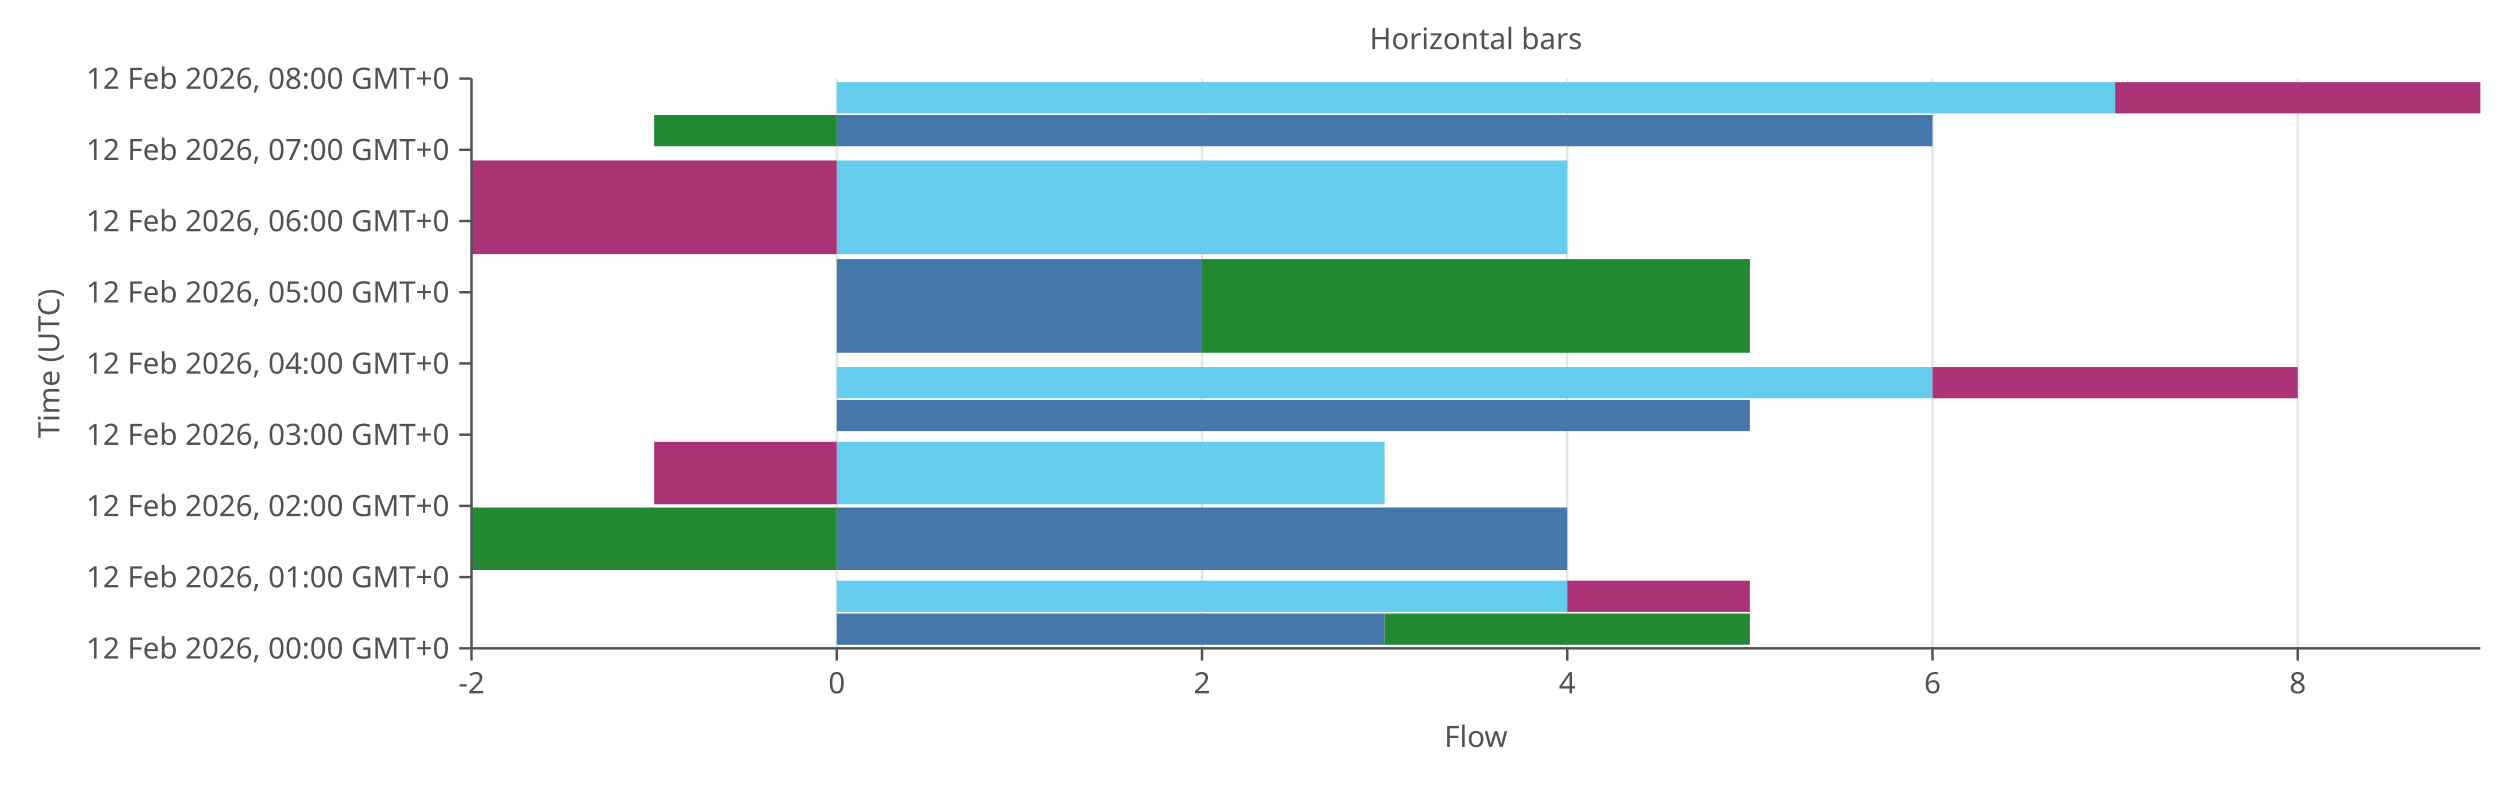
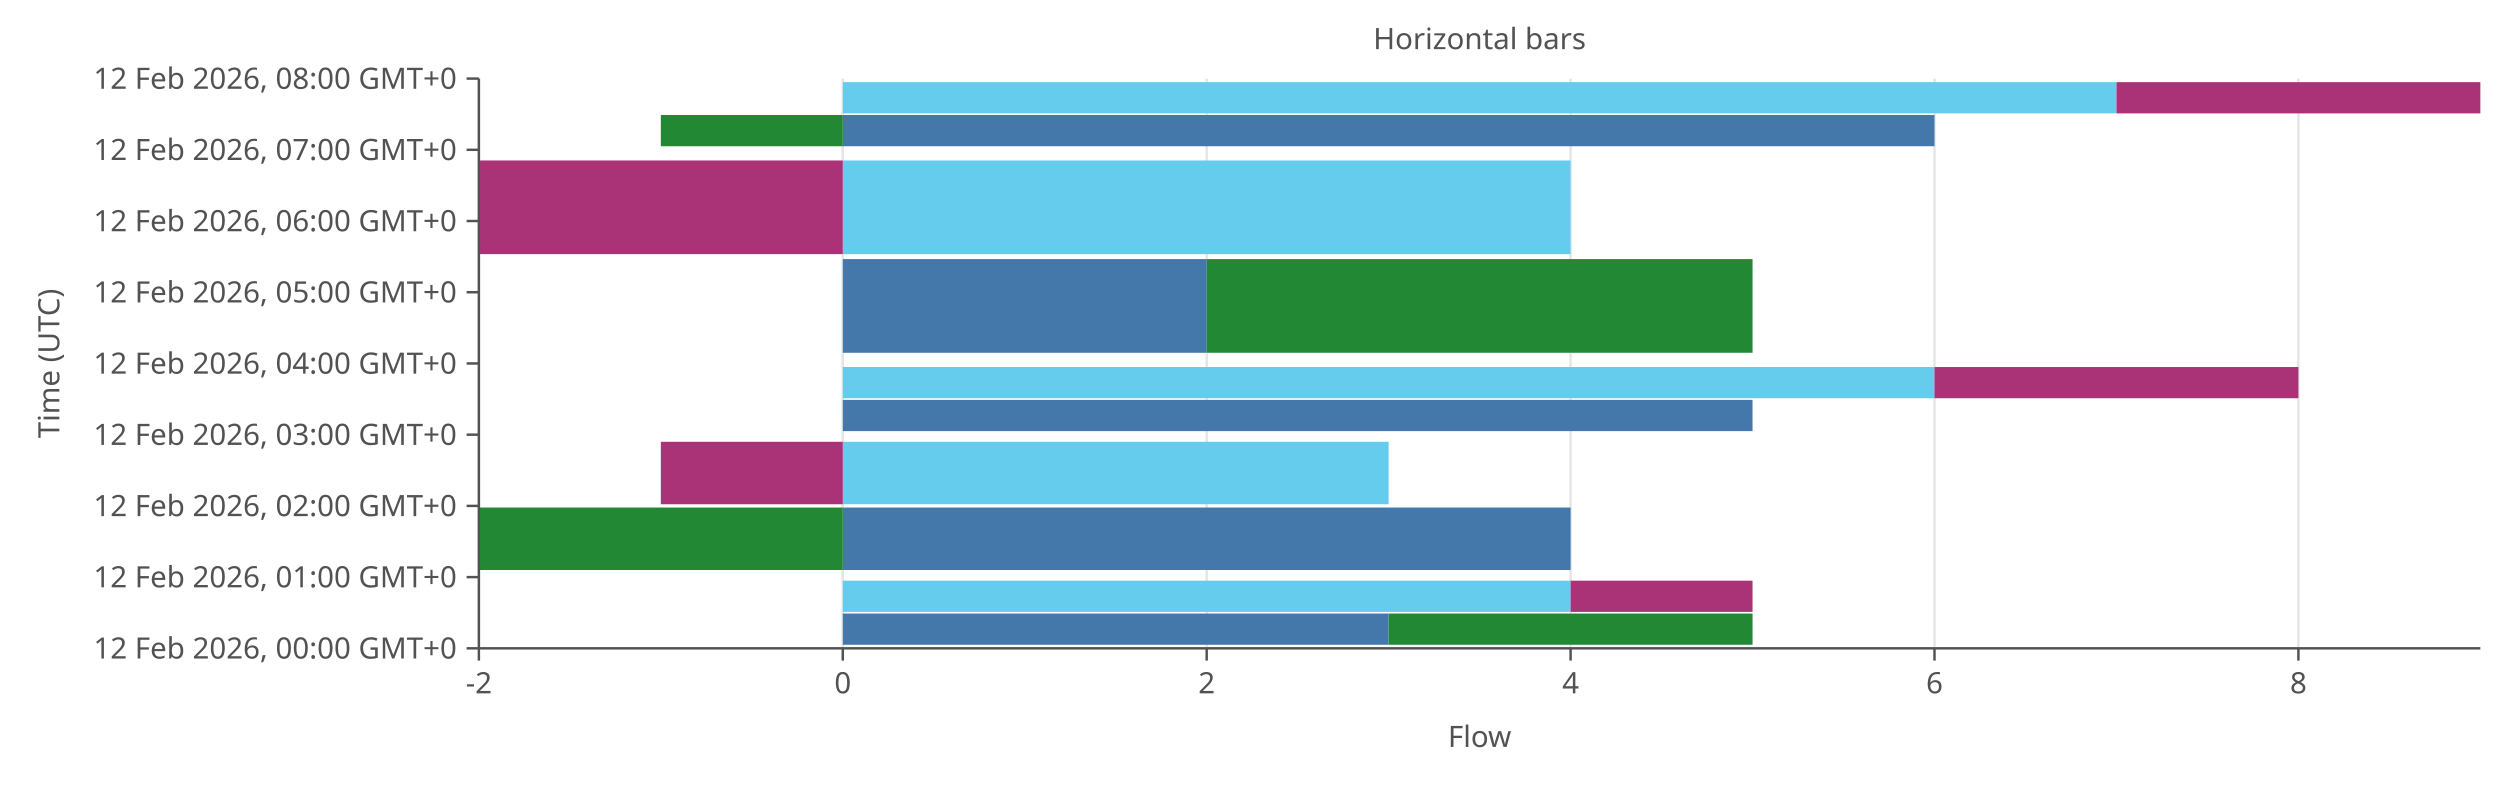
<svg xmlns="http://www.w3.org/2000/svg" class="fews-chart" role="img" style="display: block; color: rgb(82, 82, 82); font-family: sans-serif; font-size: 12px; width: 1018px; height: 320px; overflow: hidden; background-color: rgba(0, 0, 0, 0); background-image: none; background-position: 0% 0%; background-repeat: repeat; background-size: auto; font-weight: 400; line-height: 18px; color-scheme: light dark; letter-spacing: normal; word-spacing: 0px; text-rendering: auto; shape-rendering: auto;" width="1018" height="320" viewBox="0 0 1018 320" aria-label="Horizontal bars">
-   <rect width="818" height="232" display="" x="192" y="32" fill="var(--fews-chart-background, #ffffff)" />
+   <rect width="815" height="232" display="" x="195" y="32" fill="var(--fews-chart-background, #ffffff)" />
  <path display="none" fill="var(--fews-chart-background, #ffffff)" />
  <defs>
    <clipPath id="fews-visual-clip">
-       <rect x="192" y="32" width="818" height="232" />
+       <rect x="195" y="32" width="815" height="232" />
    </clipPath>
  </defs>
  <g data-layer="grid" stroke="var(--fews-chart-grid, #e5e5e5)">
-     <line x1="192" x2="192" y1="32" y2="264" stroke="inherit" />
-     <line x1="340.727" x2="340.727" y1="32" y2="264" stroke="inherit" />
-     <line x1="489.455" x2="489.455" y1="32" y2="264" stroke="inherit" />
-     <line x1="638.182" x2="638.182" y1="32" y2="264" stroke="inherit" />
-     <line x1="786.909" x2="786.909" y1="32" y2="264" stroke="inherit" />
-     <line x1="935.636" x2="935.636" y1="32" y2="264" stroke="inherit" />
+     <line x1="195" x2="195" y1="32" y2="264" stroke="inherit" />
+     <line x1="343.182" x2="343.182" y1="32" y2="264" stroke="inherit" />
+     <line x1="491.364" x2="491.364" y1="32" y2="264" stroke="inherit" />
+     <line x1="639.545" x2="639.545" y1="32" y2="264" stroke="inherit" />
+     <line x1="787.727" x2="787.727" y1="32" y2="264" stroke="inherit" />
+     <line x1="935.909" x2="935.909" y1="32" y2="264" stroke="inherit" />
  </g>
  <g data-layer="marks" clip-path="url(#fews-visual-clip)">
    <g data-mark="bar" data-mark-id="horizontal">
-       <rect data-mark="bar-segment" data-key="[&quot;upstream&quot;,0]" data-layer-id="upstream" data-sample-id="0" x="340.727" y="249.835" width="223.091" height="12.715" fill="#4477aa" fill-opacity="1" stroke="none" stroke-width="0" />
-       <rect data-mark="bar-segment" data-key="[&quot;lateral&quot;,0]" data-layer-id="lateral" data-sample-id="0" x="563.818" y="249.835" width="148.727" height="12.715" fill="#228833" fill-opacity="1" stroke="none" stroke-width="0" />
-       <rect data-mark="bar-segment" data-key="[&quot;forecast-upstream&quot;,0]" data-layer-id="forecast-upstream" data-sample-id="0" x="340.727" y="236.45" width="297.455" height="12.715" fill="#66ccee" fill-opacity="1" stroke="none" stroke-width="0" />
-       <rect data-mark="bar-segment" data-key="[&quot;forecast-lateral&quot;,0]" data-layer-id="forecast-lateral" data-sample-id="0" x="638.182" y="236.45" width="74.364" height="12.715" fill="#aa3377" fill-opacity="1" stroke="none" stroke-width="0" />
-       <rect data-mark="bar-segment" data-key="[&quot;upstream&quot;,1]" data-layer-id="upstream" data-sample-id="1" x="340.727" y="206.669" width="297.455" height="25.431" fill="#4477aa" fill-opacity="1" stroke="none" stroke-width="0" />
-       <rect data-mark="bar-segment" data-key="[&quot;lateral&quot;,1]" data-layer-id="lateral" data-sample-id="1" x="192" y="206.669" width="148.727" height="25.431" fill="#228833" fill-opacity="1" stroke="none" stroke-width="0" />
-       <rect data-mark="bar-segment" data-key="[&quot;forecast-upstream&quot;,1]" data-layer-id="forecast-upstream" data-sample-id="1" x="340.727" y="179.9" width="223.091" height="25.431" fill="#66ccee" fill-opacity="1" stroke="none" stroke-width="0" />
-       <rect data-mark="bar-segment" data-key="[&quot;forecast-lateral&quot;,1]" data-layer-id="forecast-lateral" data-sample-id="1" x="266.364" y="179.9" width="74.364" height="25.431" fill="#aa3377" fill-opacity="1" stroke="none" stroke-width="0" />
-       <rect data-mark="bar-segment" data-key="[&quot;upstream&quot;,2]" data-layer-id="upstream" data-sample-id="2" x="340.727" y="162.835" width="371.818" height="12.715" fill="#4477aa" fill-opacity="1" stroke="none" stroke-width="0" />
-       <rect data-mark="bar-segment" data-key="[&quot;forecast-upstream&quot;,2]" data-layer-id="forecast-upstream" data-sample-id="2" x="340.727" y="149.45" width="446.182" height="12.715" fill="#66ccee" fill-opacity="1" stroke="none" stroke-width="0" />
-       <rect data-mark="bar-segment" data-key="[&quot;forecast-lateral&quot;,2]" data-layer-id="forecast-lateral" data-sample-id="2" x="786.909" y="149.45" width="148.727" height="12.715" fill="#aa3377" fill-opacity="1" stroke="none" stroke-width="0" />
-       <rect data-mark="bar-segment" data-key="[&quot;upstream&quot;,3]" data-layer-id="upstream" data-sample-id="3" x="340.727" y="105.504" width="148.727" height="38.146" fill="#4477aa" fill-opacity="1" stroke="none" stroke-width="0" />
-       <rect data-mark="bar-segment" data-key="[&quot;lateral&quot;,3]" data-layer-id="lateral" data-sample-id="3" x="489.455" y="105.504" width="223.091" height="38.146" fill="#228833" fill-opacity="1" stroke="none" stroke-width="0" />
-       <rect data-mark="bar-segment" data-key="[&quot;forecast-upstream&quot;,3]" data-layer-id="forecast-upstream" data-sample-id="3" x="340.727" y="65.35" width="297.455" height="38.146" fill="#66ccee" fill-opacity="1" stroke="none" stroke-width="0" />
-       <rect data-mark="bar-segment" data-key="[&quot;forecast-lateral&quot;,3]" data-layer-id="forecast-lateral" data-sample-id="3" x="192" y="65.35" width="148.727" height="38.146" fill="#aa3377" fill-opacity="1" stroke="none" stroke-width="0" />
-       <rect data-mark="bar-segment" data-key="[&quot;upstream&quot;,4]" data-layer-id="upstream" data-sample-id="4" x="340.727" y="46.835" width="446.182" height="12.715" fill="#4477aa" fill-opacity="1" stroke="none" stroke-width="0" />
-       <rect data-mark="bar-segment" data-key="[&quot;lateral&quot;,4]" data-layer-id="lateral" data-sample-id="4" x="266.364" y="46.835" width="74.364" height="12.715" fill="#228833" fill-opacity="1" stroke="none" stroke-width="0" />
-       <rect data-mark="bar-segment" data-key="[&quot;forecast-upstream&quot;,4]" data-layer-id="forecast-upstream" data-sample-id="4" x="340.727" y="33.45" width="520.545" height="12.715" fill="#66ccee" fill-opacity="1" stroke="none" stroke-width="0" />
-       <rect data-mark="bar-segment" data-key="[&quot;forecast-lateral&quot;,4]" data-layer-id="forecast-lateral" data-sample-id="4" x="861.273" y="33.45" width="148.727" height="12.715" fill="#aa3377" fill-opacity="1" stroke="none" stroke-width="0" />
+       <rect data-mark="bar-segment" data-key="[&quot;upstream&quot;,0]" data-layer-id="upstream" data-sample-id="0" x="343.182" y="249.835" width="222.273" height="12.715" fill="#4477aa" fill-opacity="1" stroke="none" stroke-width="0" />
+       <rect data-mark="bar-segment" data-key="[&quot;lateral&quot;,0]" data-layer-id="lateral" data-sample-id="0" x="565.455" y="249.835" width="148.182" height="12.715" fill="#228833" fill-opacity="1" stroke="none" stroke-width="0" />
+       <rect data-mark="bar-segment" data-key="[&quot;forecast-upstream&quot;,0]" data-layer-id="forecast-upstream" data-sample-id="0" x="343.182" y="236.45" width="296.364" height="12.715" fill="#66ccee" fill-opacity="1" stroke="none" stroke-width="0" />
+       <rect data-mark="bar-segment" data-key="[&quot;forecast-lateral&quot;,0]" data-layer-id="forecast-lateral" data-sample-id="0" x="639.545" y="236.45" width="74.091" height="12.715" fill="#aa3377" fill-opacity="1" stroke="none" stroke-width="0" />
+       <rect data-mark="bar-segment" data-key="[&quot;upstream&quot;,1]" data-layer-id="upstream" data-sample-id="1" x="343.182" y="206.669" width="296.364" height="25.431" fill="#4477aa" fill-opacity="1" stroke="none" stroke-width="0" />
+       <rect data-mark="bar-segment" data-key="[&quot;lateral&quot;,1]" data-layer-id="lateral" data-sample-id="1" x="195" y="206.669" width="148.182" height="25.431" fill="#228833" fill-opacity="1" stroke="none" stroke-width="0" />
+       <rect data-mark="bar-segment" data-key="[&quot;forecast-upstream&quot;,1]" data-layer-id="forecast-upstream" data-sample-id="1" x="343.182" y="179.9" width="222.273" height="25.431" fill="#66ccee" fill-opacity="1" stroke="none" stroke-width="0" />
+       <rect data-mark="bar-segment" data-key="[&quot;forecast-lateral&quot;,1]" data-layer-id="forecast-lateral" data-sample-id="1" x="269.091" y="179.9" width="74.091" height="25.431" fill="#aa3377" fill-opacity="1" stroke="none" stroke-width="0" />
+       <rect data-mark="bar-segment" data-key="[&quot;upstream&quot;,2]" data-layer-id="upstream" data-sample-id="2" x="343.182" y="162.835" width="370.455" height="12.715" fill="#4477aa" fill-opacity="1" stroke="none" stroke-width="0" />
+       <rect data-mark="bar-segment" data-key="[&quot;forecast-upstream&quot;,2]" data-layer-id="forecast-upstream" data-sample-id="2" x="343.182" y="149.45" width="444.545" height="12.715" fill="#66ccee" fill-opacity="1" stroke="none" stroke-width="0" />
+       <rect data-mark="bar-segment" data-key="[&quot;forecast-lateral&quot;,2]" data-layer-id="forecast-lateral" data-sample-id="2" x="787.727" y="149.45" width="148.182" height="12.715" fill="#aa3377" fill-opacity="1" stroke="none" stroke-width="0" />
+       <rect data-mark="bar-segment" data-key="[&quot;upstream&quot;,3]" data-layer-id="upstream" data-sample-id="3" x="343.182" y="105.504" width="148.182" height="38.146" fill="#4477aa" fill-opacity="1" stroke="none" stroke-width="0" />
+       <rect data-mark="bar-segment" data-key="[&quot;lateral&quot;,3]" data-layer-id="lateral" data-sample-id="3" x="491.364" y="105.504" width="222.273" height="38.146" fill="#228833" fill-opacity="1" stroke="none" stroke-width="0" />
+       <rect data-mark="bar-segment" data-key="[&quot;forecast-upstream&quot;,3]" data-layer-id="forecast-upstream" data-sample-id="3" x="343.182" y="65.35" width="296.364" height="38.146" fill="#66ccee" fill-opacity="1" stroke="none" stroke-width="0" />
+       <rect data-mark="bar-segment" data-key="[&quot;forecast-lateral&quot;,3]" data-layer-id="forecast-lateral" data-sample-id="3" x="195" y="65.35" width="148.182" height="38.146" fill="#aa3377" fill-opacity="1" stroke="none" stroke-width="0" />
+       <rect data-mark="bar-segment" data-key="[&quot;upstream&quot;,4]" data-layer-id="upstream" data-sample-id="4" x="343.182" y="46.835" width="444.545" height="12.715" fill="#4477aa" fill-opacity="1" stroke="none" stroke-width="0" />
+       <rect data-mark="bar-segment" data-key="[&quot;lateral&quot;,4]" data-layer-id="lateral" data-sample-id="4" x="269.091" y="46.835" width="74.091" height="12.715" fill="#228833" fill-opacity="1" stroke="none" stroke-width="0" />
+       <rect data-mark="bar-segment" data-key="[&quot;forecast-upstream&quot;,4]" data-layer-id="forecast-upstream" data-sample-id="4" x="343.182" y="33.45" width="518.636" height="12.715" fill="#66ccee" fill-opacity="1" stroke="none" stroke-width="0" />
+       <rect data-mark="bar-segment" data-key="[&quot;forecast-lateral&quot;,4]" data-layer-id="forecast-lateral" data-sample-id="4" x="861.818" y="33.45" width="148.182" height="12.715" fill="#aa3377" fill-opacity="1" stroke="none" stroke-width="0" />
    </g>
  </g>
  <g data-layer="axes">
    <g data-scale="t" data-position="left" fill="currentColor">
-       <line x1="192" x2="192" y1="32" y2="264" stroke="currentColor" />
-       <line x1="192" y1="264" x2="187" y2="264" stroke="currentColor" />
-       <text x="183" y="264" text-anchor="end" dominant-baseline="middle" font-family="sans-serif" font-size="12" font-weight="normal" style="font-variant-numeric: tabular-nums;">12 Feb 2026, 00:00 GMT+0</text>
-       <line x1="192" y1="235" x2="187" y2="235" stroke="currentColor" />
-       <text x="183" y="235" text-anchor="end" dominant-baseline="middle" font-family="sans-serif" font-size="12" font-weight="normal" style="font-variant-numeric: tabular-nums;">12 Feb 2026, 01:00 GMT+0</text>
-       <line x1="192" y1="206" x2="187" y2="206" stroke="currentColor" />
-       <text x="183" y="206" text-anchor="end" dominant-baseline="middle" font-family="sans-serif" font-size="12" font-weight="normal" style="font-variant-numeric: tabular-nums;">12 Feb 2026, 02:00 GMT+0</text>
-       <line x1="192" y1="177" x2="187" y2="177" stroke="currentColor" />
-       <text x="183" y="177" text-anchor="end" dominant-baseline="middle" font-family="sans-serif" font-size="12" font-weight="normal" style="font-variant-numeric: tabular-nums;">12 Feb 2026, 03:00 GMT+0</text>
-       <line x1="192" y1="148" x2="187" y2="148" stroke="currentColor" />
-       <text x="183" y="148" text-anchor="end" dominant-baseline="middle" font-family="sans-serif" font-size="12" font-weight="normal" style="font-variant-numeric: tabular-nums;">12 Feb 2026, 04:00 GMT+0</text>
-       <line x1="192" y1="119" x2="187" y2="119" stroke="currentColor" />
-       <text x="183" y="119" text-anchor="end" dominant-baseline="middle" font-family="sans-serif" font-size="12" font-weight="normal" style="font-variant-numeric: tabular-nums;">12 Feb 2026, 05:00 GMT+0</text>
-       <line x1="192" y1="90" x2="187" y2="90" stroke="currentColor" />
-       <text x="183" y="90" text-anchor="end" dominant-baseline="middle" font-family="sans-serif" font-size="12" font-weight="normal" style="font-variant-numeric: tabular-nums;">12 Feb 2026, 06:00 GMT+0</text>
-       <line x1="192" y1="61" x2="187" y2="61" stroke="currentColor" />
-       <text x="183" y="61" text-anchor="end" dominant-baseline="middle" font-family="sans-serif" font-size="12" font-weight="normal" style="font-variant-numeric: tabular-nums;">12 Feb 2026, 07:00 GMT+0</text>
-       <line x1="192" y1="32" x2="187" y2="32" stroke="currentColor" />
-       <text x="183" y="32" text-anchor="end" dominant-baseline="middle" font-family="sans-serif" font-size="12" font-weight="normal" style="font-variant-numeric: tabular-nums;">12 Feb 2026, 08:00 GMT+0</text>
+       <line x1="195" x2="195" y1="32" y2="264" stroke="currentColor" />
+       <line x1="195" y1="264" x2="190" y2="264" stroke="currentColor" />
+       <text x="186" y="264" text-anchor="end" dominant-baseline="middle" font-family="sans-serif" font-size="12" font-weight="normal" style="font-variant-numeric: tabular-nums;">12 Feb 2026, 00:00 GMT+0</text>
+       <line x1="195" y1="235" x2="190" y2="235" stroke="currentColor" />
+       <text x="186" y="235" text-anchor="end" dominant-baseline="middle" font-family="sans-serif" font-size="12" font-weight="normal" style="font-variant-numeric: tabular-nums;">12 Feb 2026, 01:00 GMT+0</text>
+       <line x1="195" y1="206" x2="190" y2="206" stroke="currentColor" />
+       <text x="186" y="206" text-anchor="end" dominant-baseline="middle" font-family="sans-serif" font-size="12" font-weight="normal" style="font-variant-numeric: tabular-nums;">12 Feb 2026, 02:00 GMT+0</text>
+       <line x1="195" y1="177" x2="190" y2="177" stroke="currentColor" />
+       <text x="186" y="177" text-anchor="end" dominant-baseline="middle" font-family="sans-serif" font-size="12" font-weight="normal" style="font-variant-numeric: tabular-nums;">12 Feb 2026, 03:00 GMT+0</text>
+       <line x1="195" y1="148" x2="190" y2="148" stroke="currentColor" />
+       <text x="186" y="148" text-anchor="end" dominant-baseline="middle" font-family="sans-serif" font-size="12" font-weight="normal" style="font-variant-numeric: tabular-nums;">12 Feb 2026, 04:00 GMT+0</text>
+       <line x1="195" y1="119" x2="190" y2="119" stroke="currentColor" />
+       <text x="186" y="119" text-anchor="end" dominant-baseline="middle" font-family="sans-serif" font-size="12" font-weight="normal" style="font-variant-numeric: tabular-nums;">12 Feb 2026, 05:00 GMT+0</text>
+       <line x1="195" y1="90" x2="190" y2="90" stroke="currentColor" />
+       <text x="186" y="90" text-anchor="end" dominant-baseline="middle" font-family="sans-serif" font-size="12" font-weight="normal" style="font-variant-numeric: tabular-nums;">12 Feb 2026, 06:00 GMT+0</text>
+       <line x1="195" y1="61" x2="190" y2="61" stroke="currentColor" />
+       <text x="186" y="61" text-anchor="end" dominant-baseline="middle" font-family="sans-serif" font-size="12" font-weight="normal" style="font-variant-numeric: tabular-nums;">12 Feb 2026, 07:00 GMT+0</text>
+       <line x1="195" y1="32" x2="190" y2="32" stroke="currentColor" />
+       <text x="186" y="32" text-anchor="end" dominant-baseline="middle" font-family="sans-serif" font-size="12" font-weight="normal" style="font-variant-numeric: tabular-nums;">12 Feb 2026, 08:00 GMT+0</text>
      <text x="20" y="148" text-anchor="middle" dominant-baseline="middle" data-axis-caption="" transform="rotate(-90 20 148)" font-family="sans-serif" font-size="12" font-weight="normal" style="font-variant-numeric: normal;">Time (UTC)</text>
    </g>
    <g data-scale="q" data-position="bottom" fill="currentColor">
-       <line x1="192" x2="1010" y1="264" y2="264" stroke="currentColor" />
-       <line x1="192" y1="264" x2="192" y2="269" stroke="currentColor" />
-       <text x="192" y="273" text-anchor="middle" dominant-baseline="hanging" font-family="sans-serif" font-size="12" font-weight="normal" style="font-variant-numeric: tabular-nums;">-2</text>
-       <line x1="340.727" y1="264" x2="340.727" y2="269" stroke="currentColor" />
-       <text x="340.727" y="273" text-anchor="middle" dominant-baseline="hanging" font-family="sans-serif" font-size="12" font-weight="normal" style="font-variant-numeric: tabular-nums;">0</text>
-       <line x1="489.455" y1="264" x2="489.455" y2="269" stroke="currentColor" />
-       <text x="489.455" y="273" text-anchor="middle" dominant-baseline="hanging" font-family="sans-serif" font-size="12" font-weight="normal" style="font-variant-numeric: tabular-nums;">2</text>
-       <line x1="638.182" y1="264" x2="638.182" y2="269" stroke="currentColor" />
-       <text x="638.182" y="273" text-anchor="middle" dominant-baseline="hanging" font-family="sans-serif" font-size="12" font-weight="normal" style="font-variant-numeric: tabular-nums;">4</text>
-       <line x1="786.909" y1="264" x2="786.909" y2="269" stroke="currentColor" />
-       <text x="786.909" y="273" text-anchor="middle" dominant-baseline="hanging" font-family="sans-serif" font-size="12" font-weight="normal" style="font-variant-numeric: tabular-nums;">6</text>
-       <line x1="935.636" y1="264" x2="935.636" y2="269" stroke="currentColor" />
-       <text x="935.636" y="273" text-anchor="middle" dominant-baseline="hanging" font-family="sans-serif" font-size="12" font-weight="normal" style="font-variant-numeric: tabular-nums;">8</text>
-       <text x="601" y="300" text-anchor="middle" dominant-baseline="middle" data-axis-caption="" font-family="sans-serif" font-size="12" font-weight="normal" style="font-variant-numeric: normal;">Flow</text>
+       <line x1="195" x2="1010" y1="264" y2="264" stroke="currentColor" />
+       <line x1="195" y1="264" x2="195" y2="269" stroke="currentColor" />
+       <text x="195" y="273" text-anchor="middle" dominant-baseline="hanging" font-family="sans-serif" font-size="12" font-weight="normal" style="font-variant-numeric: tabular-nums;">-2</text>
+       <line x1="343.182" y1="264" x2="343.182" y2="269" stroke="currentColor" />
+       <text x="343.182" y="273" text-anchor="middle" dominant-baseline="hanging" font-family="sans-serif" font-size="12" font-weight="normal" style="font-variant-numeric: tabular-nums;">0</text>
+       <line x1="491.364" y1="264" x2="491.364" y2="269" stroke="currentColor" />
+       <text x="491.364" y="273" text-anchor="middle" dominant-baseline="hanging" font-family="sans-serif" font-size="12" font-weight="normal" style="font-variant-numeric: tabular-nums;">2</text>
+       <line x1="639.545" y1="264" x2="639.545" y2="269" stroke="currentColor" />
+       <text x="639.545" y="273" text-anchor="middle" dominant-baseline="hanging" font-family="sans-serif" font-size="12" font-weight="normal" style="font-variant-numeric: tabular-nums;">4</text>
+       <line x1="787.727" y1="264" x2="787.727" y2="269" stroke="currentColor" />
+       <text x="787.727" y="273" text-anchor="middle" dominant-baseline="hanging" font-family="sans-serif" font-size="12" font-weight="normal" style="font-variant-numeric: tabular-nums;">6</text>
+       <line x1="935.909" y1="264" x2="935.909" y2="269" stroke="currentColor" />
+       <text x="935.909" y="273" text-anchor="middle" dominant-baseline="hanging" font-family="sans-serif" font-size="12" font-weight="normal" style="font-variant-numeric: tabular-nums;">8</text>
+       <text x="602.5" y="300" text-anchor="middle" dominant-baseline="middle" data-axis-caption="" font-family="sans-serif" font-size="12" font-weight="normal" style="font-variant-numeric: normal;">Flow</text>
    </g>
  </g>
-   <text text-anchor="middle" x="601" y="20" font-family="sans-serif" font-size="12" font-weight="normal" style="font-variant-numeric: normal;" fill="currentColor">Horizontal bars</text>
+   <text text-anchor="middle" x="602.5" y="20" font-family="sans-serif" font-size="12" font-weight="normal" style="font-variant-numeric: normal;" fill="currentColor">Horizontal bars</text>
</svg>
